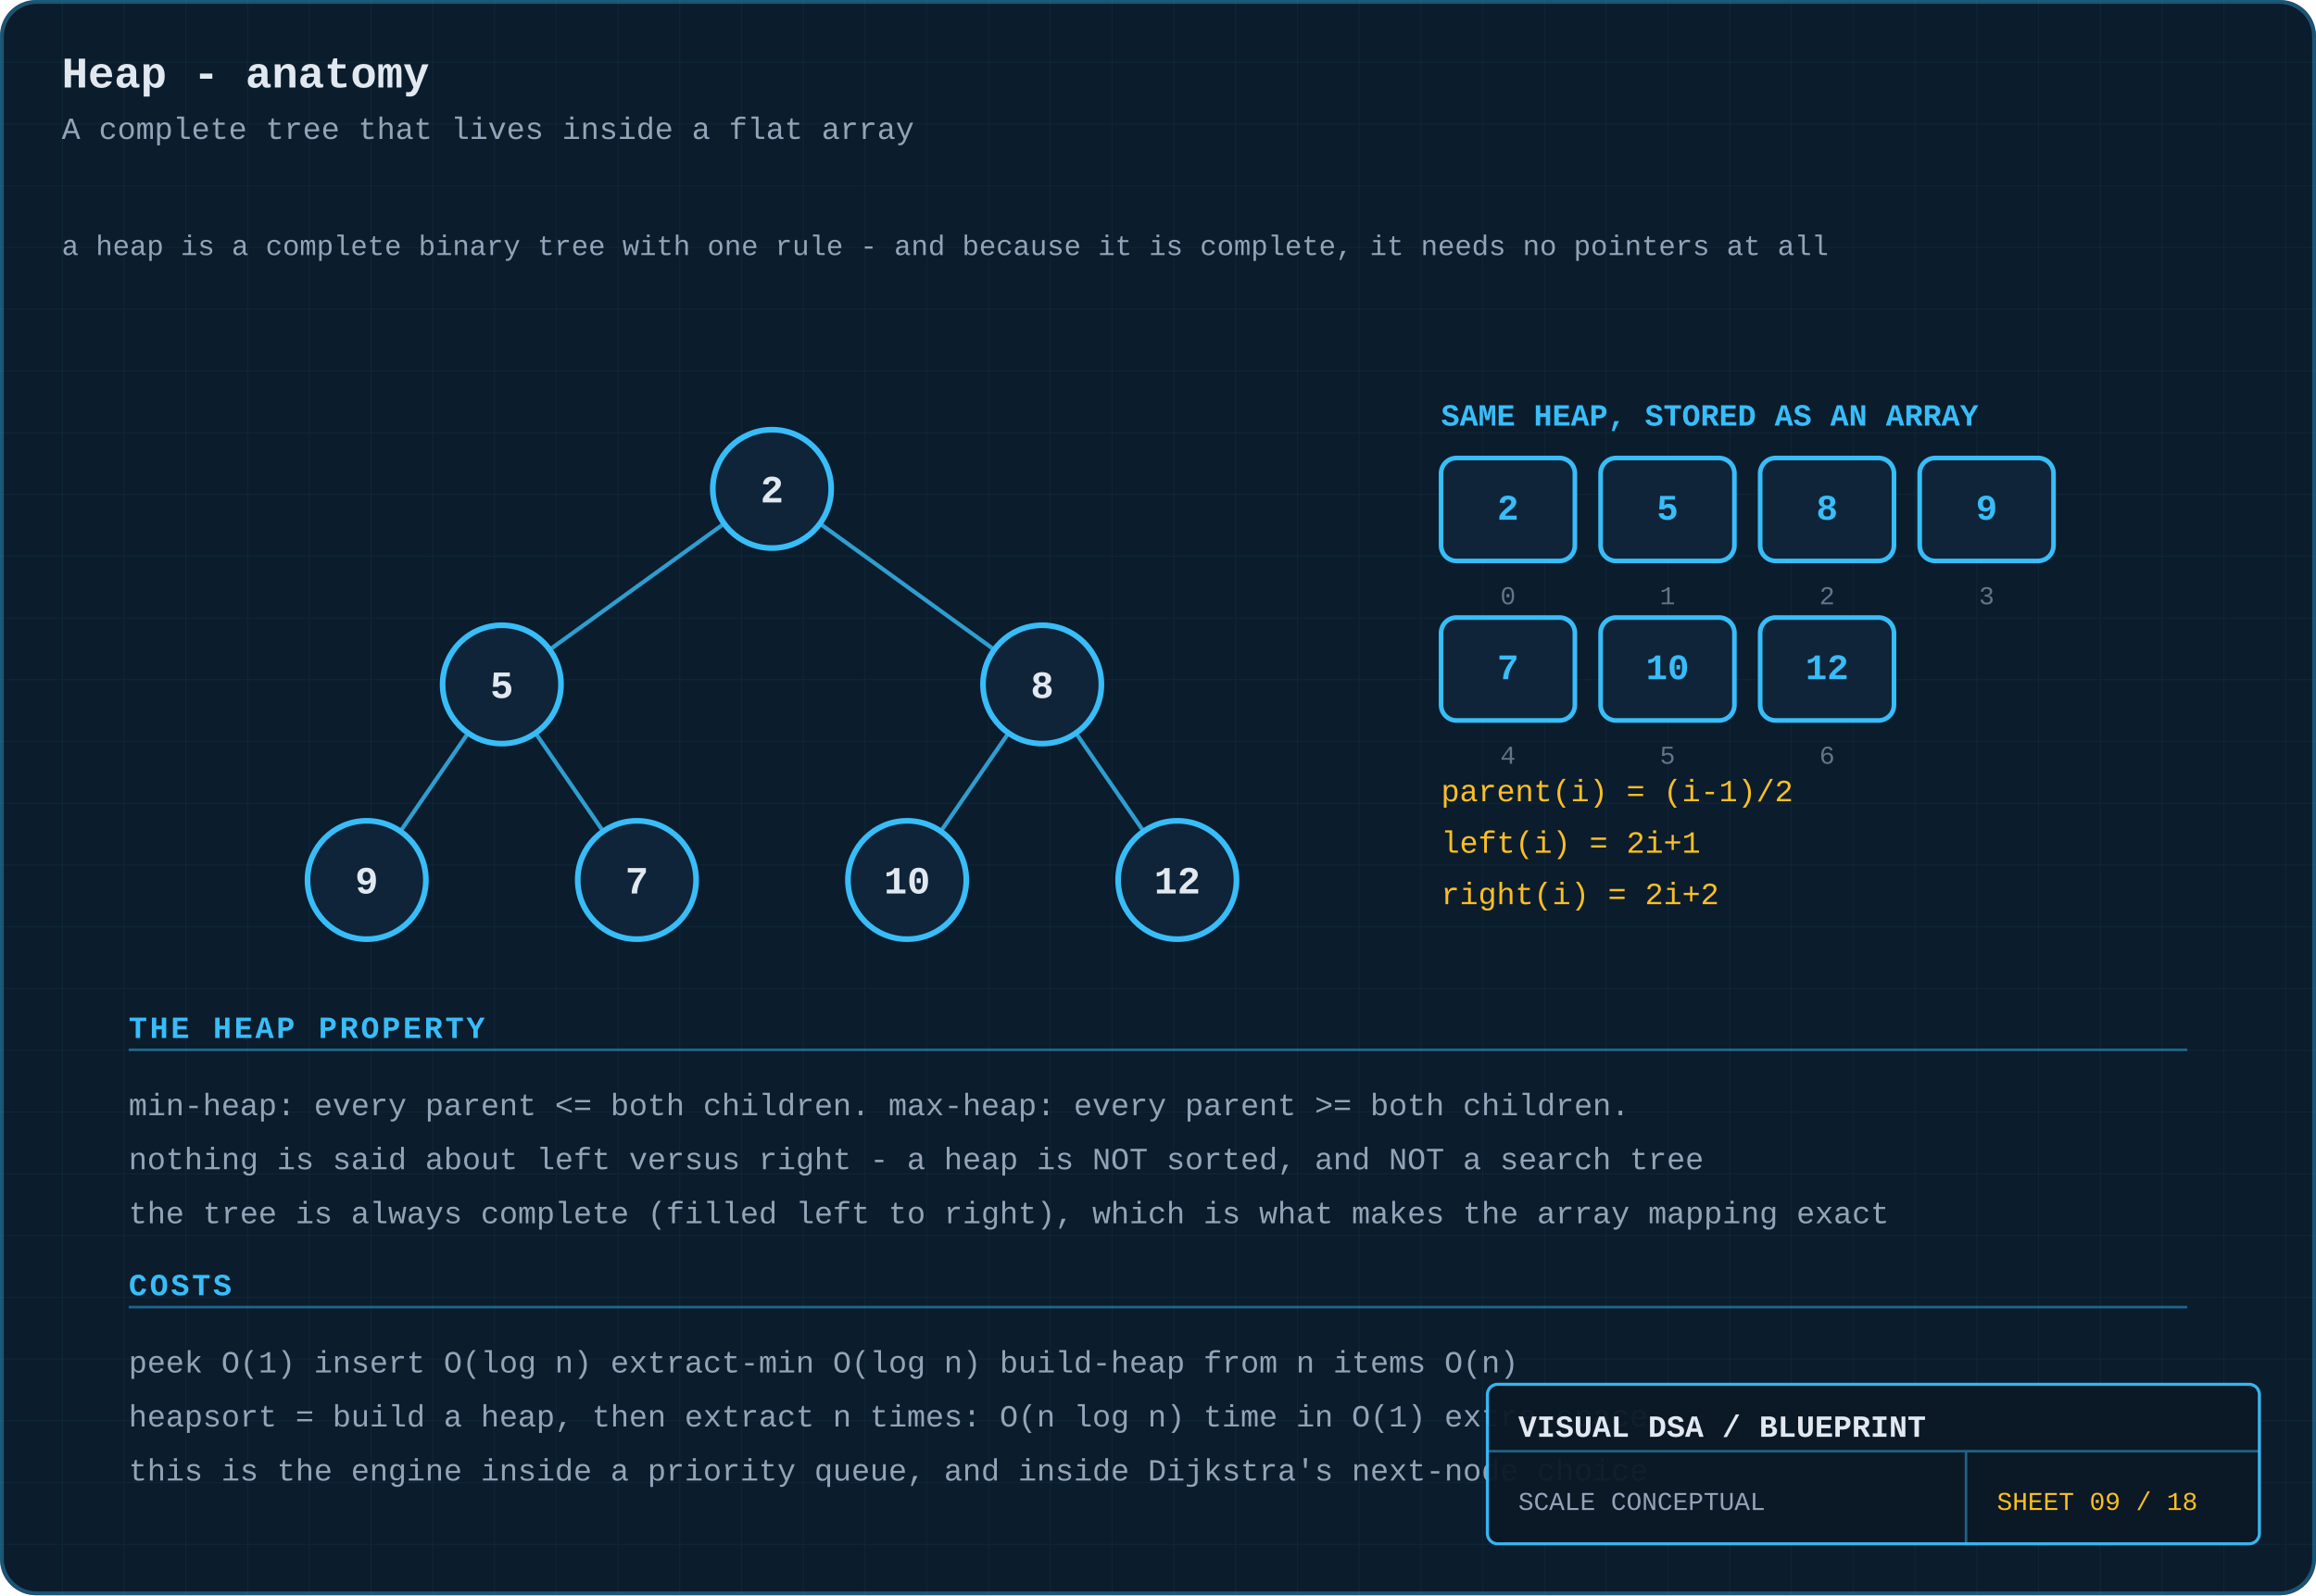
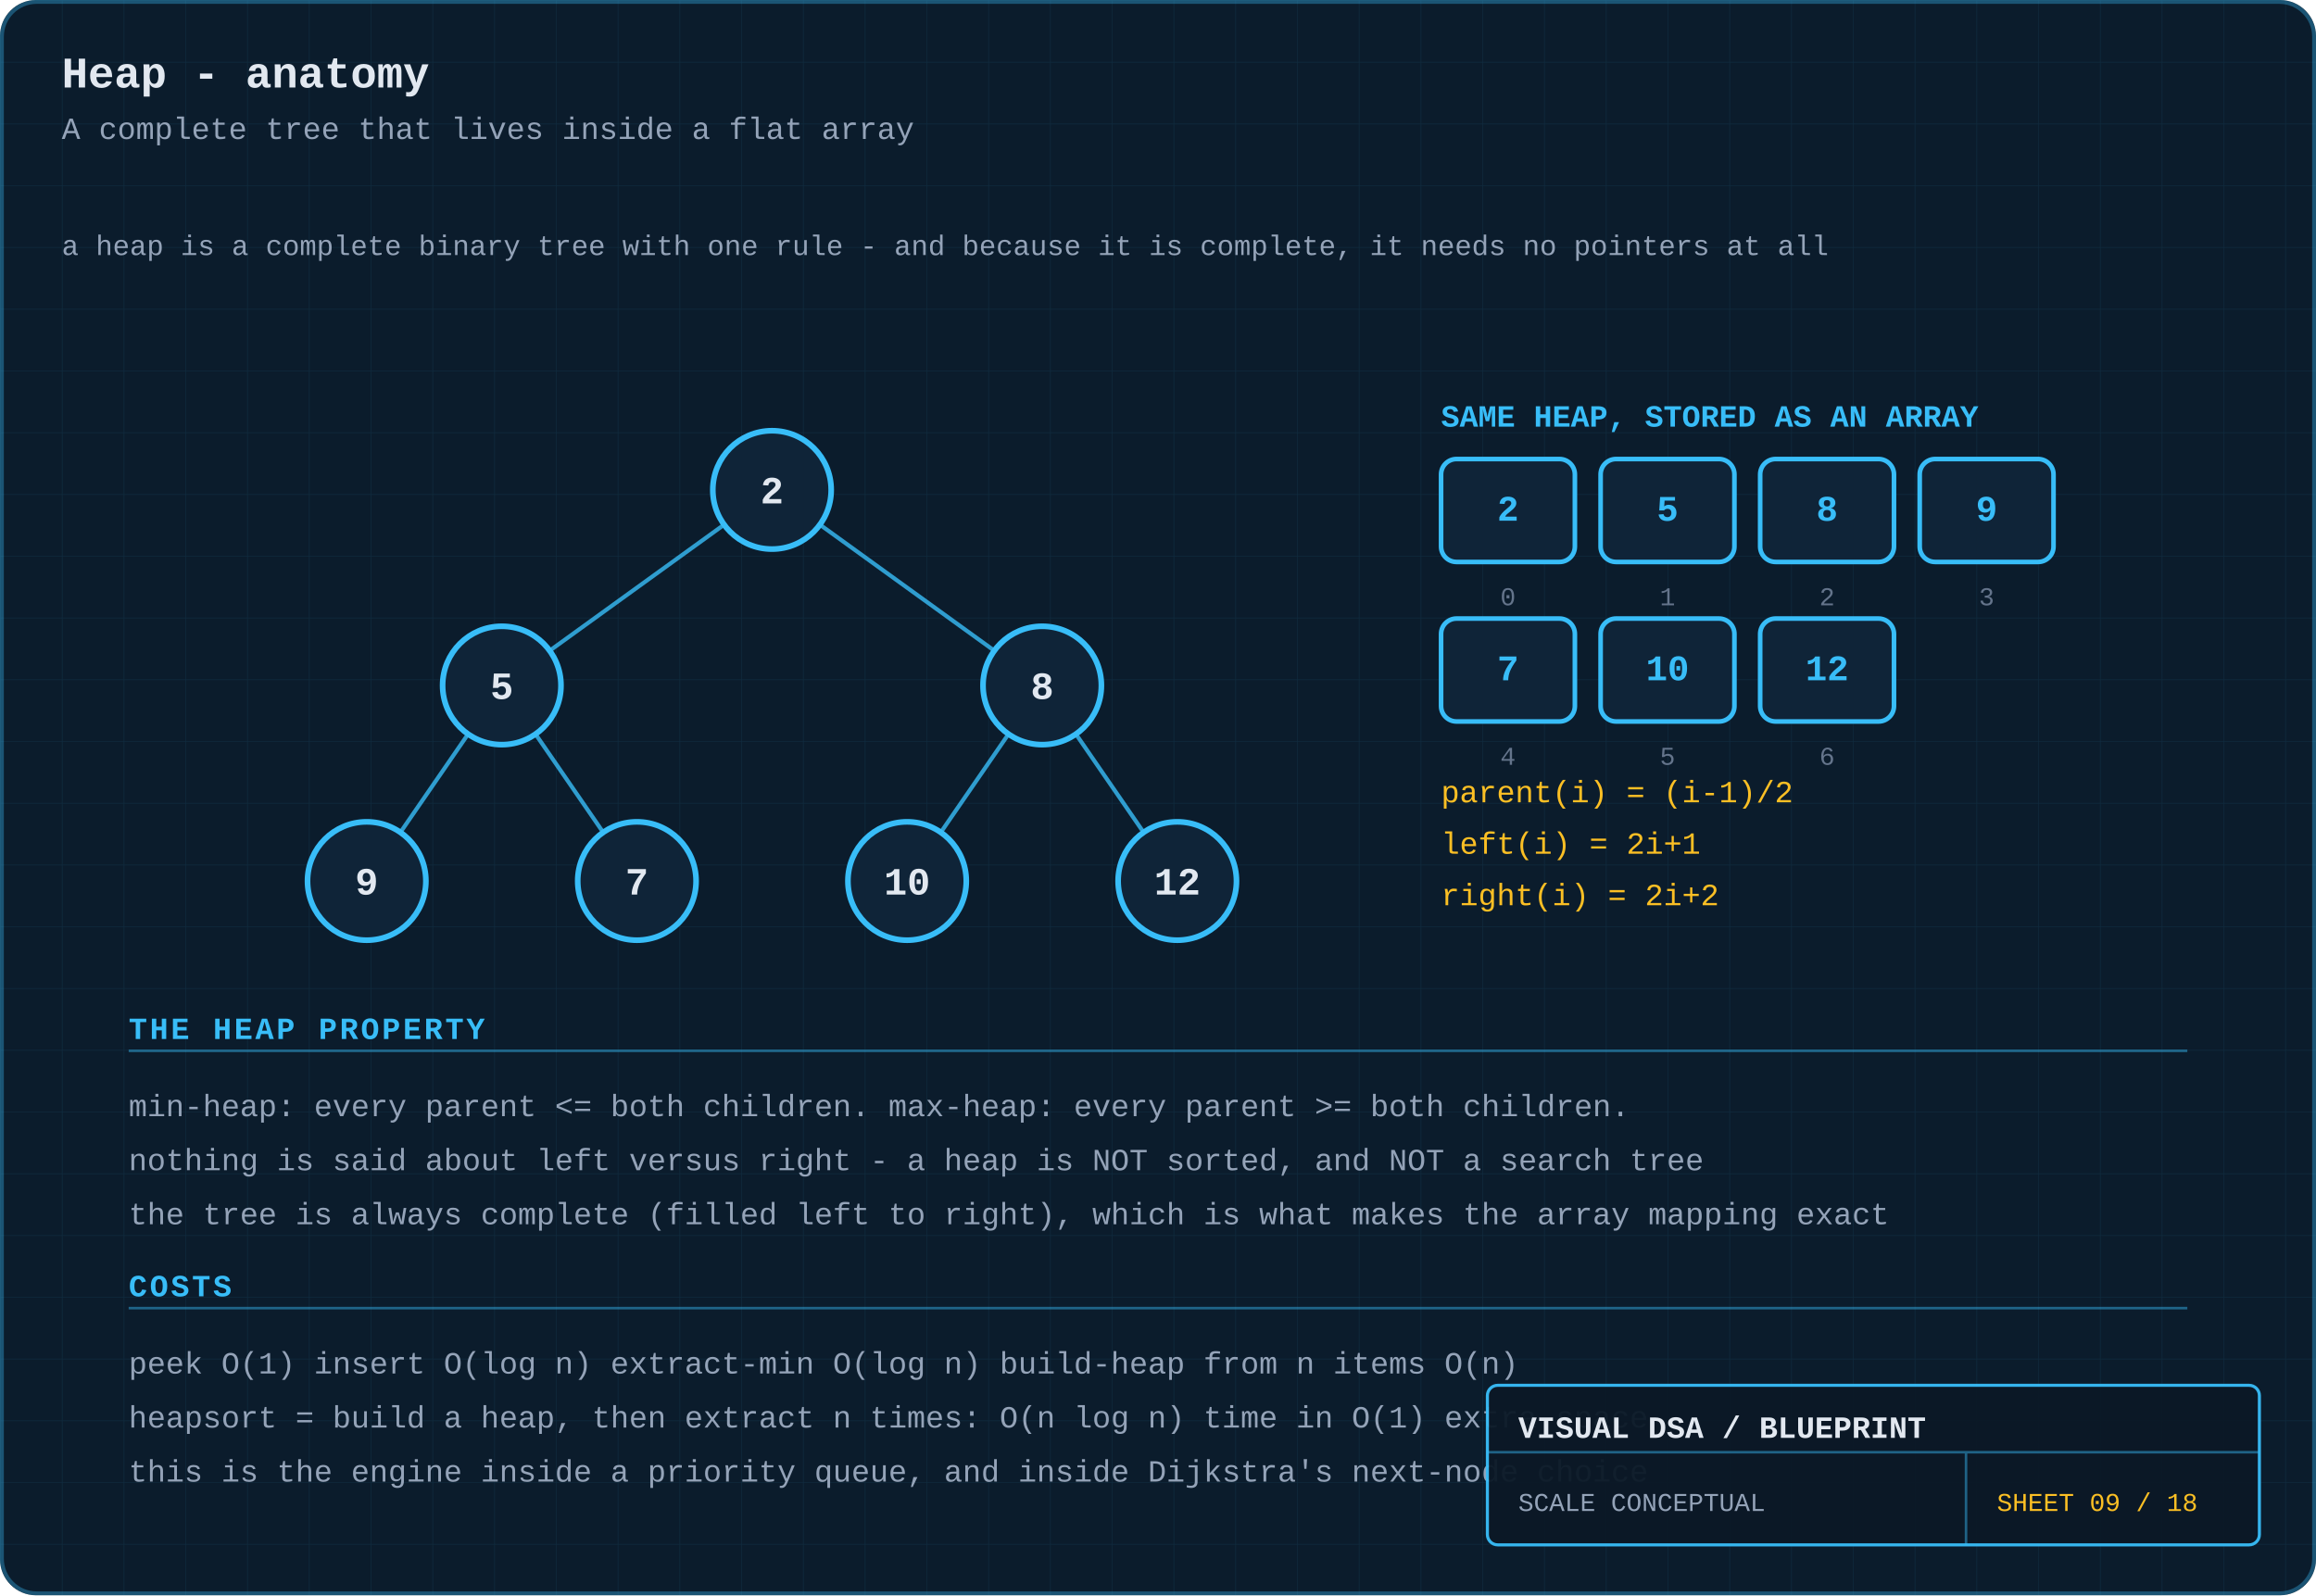
<svg xmlns="http://www.w3.org/2000/svg" viewBox="0 0 900 620" width="900" height="620" role="img" aria-label="Heap - anatomy">
  <defs>
    <pattern id="g" width="24" height="24" patternUnits="userSpaceOnUse">
      <path d="M24 0H0V24" fill="none" stroke="#38bdf8" stroke-width="0.5" opacity="0.09" />
    </pattern>
    <marker id="ar" viewBox="0 0 10 10" refX="9" refY="5" markerWidth="6" markerHeight="6" orient="auto-start-reverse">
      <path d="M0 0 L10 5 L0 10 z" fill="#38bdf8" />
    </marker>
    <marker id="ara" viewBox="0 0 10 10" refX="9" refY="5" markerWidth="6" markerHeight="6" orient="auto-start-reverse">
      <path d="M0 0 L10 5 L0 10 z" fill="#fbbf24" />
    </marker>
    <marker id="arg" viewBox="0 0 10 10" refX="9" refY="5" markerWidth="6" markerHeight="6" orient="auto-start-reverse">
      <path d="M0 0 L10 5 L0 10 z" fill="#34d399" />
    </marker>
  </defs>
  <style>
  text{font-family:ui-monospace, SFMono-Regular, Menlo, Consolas, 'Liberation Mono', monospace;dominant-baseline:middle}
  .title{fill:#e2e8f0;font-size:17px;font-weight:700;dominant-baseline:auto}
  .sub{fill:#94a3b8;font-size:12px;dominant-baseline:auto}
  .lbl{fill:#94a3b8;font-size:11px;text-anchor:middle}
  .lbl-l{fill:#94a3b8;font-size:11px}
  .val{fill:#e2e8f0;font-size:16px;text-anchor:middle;font-weight:600}
  .idx{fill:#64748b;font-size:10px;text-anchor:middle}
  .cell{fill:#0f2438;stroke:#38bdf8;stroke-width:1.5;rx:4}
  .step{fill:#fbbf24;font-size:12px;font-weight:700}
  .edge{stroke:#38bdf8;stroke-width:1.6;fill:none}

  </style>
  <rect x="0" y="0" width="900" height="620" rx="14" fill="#0b1c2c" />
  <rect x="0" y="0" width="900" height="620" rx="14" fill="url(#g)" />
  <rect x="0.75" y="0.75" width="898.5" height="618.5" rx="13.5" fill="none" stroke="#38bdf8" stroke-width="1.5" opacity="0.35" />
  <text class="title" x="24" y="34">Heap - anatomy</text>
  <text class="sub" x="24" y="54">A complete tree that lives inside a flat array</text>
-   <text class="lbl-l" x="24" y="96">a heap is a complete binary tree with one rule - and because it is complete, it needs no pointers at all</text>
-   <line x1="281.4" y1="203.5" x2="213.6" y2="252.5" stroke="#38bdf8" stroke-width="1.6" opacity="0.8" />
-   <line x1="318.6" y1="203.5" x2="386.4" y2="252.5" stroke="#38bdf8" stroke-width="1.6" opacity="0.8" />
-   <line x1="181.9" y1="284.9" x2="155.6" y2="323.1" stroke="#38bdf8" stroke-width="1.6" opacity="0.8" />
-   <line x1="208.1" y1="284.9" x2="234.4" y2="323.1" stroke="#38bdf8" stroke-width="1.6" opacity="0.8" />
-   <line x1="391.9" y1="284.9" x2="365.6" y2="323.1" stroke="#38bdf8" stroke-width="1.6" opacity="0.8" />
-   <line x1="418.1" y1="284.9" x2="444.4" y2="323.1" stroke="#38bdf8" stroke-width="1.6" opacity="0.8" />
-   <g>
-     <circle cx="300.0" cy="190.0" r="23" fill="#0f2438" stroke="#38bdf8" stroke-width="2.2" />
-     <text x="300.0" y="191.0" font-size="15" font-weight="600" fill="#e2e8f0" text-anchor="middle" dominant-baseline="middle">2</text>
+   <text class="lbl-l hdrline" x="24" y="96">a heap is a complete binary tree with one rule - and because it is complete, it needs no pointers at all</text>
+   <g transform="translate(0,0.4)">
+     <line x1="281.4" y1="203.5" x2="213.6" y2="252.5" stroke="#38bdf8" stroke-width="1.6" opacity="0.8" />
+     <line x1="318.6" y1="203.5" x2="386.4" y2="252.5" stroke="#38bdf8" stroke-width="1.6" opacity="0.8" />
+     <line x1="181.9" y1="284.9" x2="155.6" y2="323.1" stroke="#38bdf8" stroke-width="1.6" opacity="0.8" />
+     <line x1="208.1" y1="284.9" x2="234.4" y2="323.1" stroke="#38bdf8" stroke-width="1.6" opacity="0.8" />
+     <line x1="391.9" y1="284.9" x2="365.6" y2="323.1" stroke="#38bdf8" stroke-width="1.6" opacity="0.8" />
+     <line x1="418.1" y1="284.9" x2="444.4" y2="323.1" stroke="#38bdf8" stroke-width="1.6" opacity="0.8" />
+     <g>
+       <circle cx="300.0" cy="190.0" r="23" fill="#0f2438" stroke="#38bdf8" stroke-width="2.2" />
+       <text x="300.0" y="191.0" font-size="15" font-weight="600" fill="#e2e8f0" text-anchor="middle" dominant-baseline="middle">2</text>
+     </g>
+     <g>
+       <circle cx="195.0" cy="266.0" r="23" fill="#0f2438" stroke="#38bdf8" stroke-width="2.2" />
+       <text x="195.0" y="267.0" font-size="15" font-weight="600" fill="#e2e8f0" text-anchor="middle" dominant-baseline="middle">5</text>
+     </g>
+     <g>
+       <circle cx="405.0" cy="266.0" r="23" fill="#0f2438" stroke="#38bdf8" stroke-width="2.2" />
+       <text x="405.0" y="267.0" font-size="15" font-weight="600" fill="#e2e8f0" text-anchor="middle" dominant-baseline="middle">8</text>
+     </g>
+     <g>
+       <circle cx="142.5" cy="342.0" r="23" fill="#0f2438" stroke="#38bdf8" stroke-width="2.2" />
+       <text x="142.5" y="343.0" font-size="15" font-weight="600" fill="#e2e8f0" text-anchor="middle" dominant-baseline="middle">9</text>
+     </g>
+     <g>
+       <circle cx="247.5" cy="342.0" r="23" fill="#0f2438" stroke="#38bdf8" stroke-width="2.2" />
+       <text x="247.5" y="343.0" font-size="15" font-weight="600" fill="#e2e8f0" text-anchor="middle" dominant-baseline="middle">7</text>
+     </g>
+     <g>
+       <circle cx="352.5" cy="342.0" r="23" fill="#0f2438" stroke="#38bdf8" stroke-width="2.2" />
+       <text x="352.5" y="343.0" font-size="15" font-weight="600" fill="#e2e8f0" text-anchor="middle" dominant-baseline="middle">10</text>
+     </g>
+     <g>
+       <circle cx="457.5" cy="342.0" r="23" fill="#0f2438" stroke="#38bdf8" stroke-width="2.2" />
+       <text x="457.5" y="343.0" font-size="15" font-weight="600" fill="#e2e8f0" text-anchor="middle" dominant-baseline="middle">12</text>
+     </g>
+     <rect x="560" y="178" width="52" height="40" rx="6" fill="#0f2438" stroke="#38bdf8" stroke-width="1.8" />
+     <text x="586.0" y="198.0" font-size="14" font-weight="600" fill="#38bdf8" text-anchor="middle" dominant-baseline="middle">2</text>
+     <text x="586" y="232" font-size="10" fill="#64748b" text-anchor="middle">0</text>
+     <rect x="622" y="178" width="52" height="40" rx="6" fill="#0f2438" stroke="#38bdf8" stroke-width="1.8" />
+     <text x="648.0" y="198.0" font-size="14" font-weight="600" fill="#38bdf8" text-anchor="middle" dominant-baseline="middle">5</text>
+     <text x="648" y="232" font-size="10" fill="#64748b" text-anchor="middle">1</text>
+     <rect x="684" y="178" width="52" height="40" rx="6" fill="#0f2438" stroke="#38bdf8" stroke-width="1.8" />
+     <text x="710.0" y="198.0" font-size="14" font-weight="600" fill="#38bdf8" text-anchor="middle" dominant-baseline="middle">8</text>
+     <text x="710" y="232" font-size="10" fill="#64748b" text-anchor="middle">2</text>
+     <rect x="746" y="178" width="52" height="40" rx="6" fill="#0f2438" stroke="#38bdf8" stroke-width="1.8" />
+     <text x="772.0" y="198.0" font-size="14" font-weight="600" fill="#38bdf8" text-anchor="middle" dominant-baseline="middle">9</text>
+     <text x="772" y="232" font-size="10" fill="#64748b" text-anchor="middle">3</text>
+     <rect x="560" y="240" width="52" height="40" rx="6" fill="#0f2438" stroke="#38bdf8" stroke-width="1.8" />
+     <text x="586.0" y="260.0" font-size="14" font-weight="600" fill="#38bdf8" text-anchor="middle" dominant-baseline="middle">7</text>
+     <text x="586" y="294" font-size="10" fill="#64748b" text-anchor="middle">4</text>
+     <rect x="622" y="240" width="52" height="40" rx="6" fill="#0f2438" stroke="#38bdf8" stroke-width="1.8" />
+     <text x="648.0" y="260.0" font-size="14" font-weight="600" fill="#38bdf8" text-anchor="middle" dominant-baseline="middle">10</text>
+     <text x="648" y="294" font-size="10" fill="#64748b" text-anchor="middle">5</text>
+     <rect x="684" y="240" width="52" height="40" rx="6" fill="#0f2438" stroke="#38bdf8" stroke-width="1.8" />
+     <text x="710.0" y="260.0" font-size="14" font-weight="600" fill="#38bdf8" text-anchor="middle" dominant-baseline="middle">12</text>
+     <text x="710" y="294" font-size="10" fill="#64748b" text-anchor="middle">6</text>
+     <text x="560" y="162" font-size="12" font-weight="700" fill="#38bdf8">SAME HEAP, STORED AS AN ARRAY</text>
+     <text x="560" y="308" font-size="12" fill="#fbbf24">parent(i) = (i-1)/2</text>
+     <text x="560" y="328" font-size="12" fill="#fbbf24">left(i)   = 2i+1</text>
+     <text x="560" y="348" font-size="12" fill="#fbbf24">right(i)  = 2i+2</text>
+     <text x="50" y="400" font-size="12" font-weight="700" fill="#38bdf8" letter-spacing="1">THE HEAP PROPERTY</text>
+     <path d="M50 408 L850 408" stroke="#38bdf8" stroke-width="1" opacity="0.45" />
+     <text x="50" y="430" font-size="12" fill="#94a3b8">min-heap: every parent &lt;= both children.  max-heap: every parent &gt;= both children.</text>
+     <text x="50" y="451" font-size="12" fill="#94a3b8">nothing is said about left versus right - a heap is NOT sorted, and NOT a search tree</text>
+     <text x="50" y="472" font-size="12" fill="#94a3b8">the tree is always complete (filled left to right), which is what makes the array mapping exact</text>
+     <text x="50" y="500" font-size="12" font-weight="700" fill="#38bdf8" letter-spacing="1">COSTS</text>
+     <path d="M50 508 L850 508" stroke="#38bdf8" stroke-width="1" opacity="0.45" />
+     <text x="50" y="530" font-size="12" fill="#94a3b8">peek O(1)   insert O(log n)   extract-min O(log n)   build-heap from n items O(n)</text>
+     <text x="50" y="551" font-size="12" fill="#94a3b8">heapsort = build a heap, then extract n times: O(n log n) time in O(1) extra space</text>
+     <text x="50" y="572" font-size="12" fill="#94a3b8">this is the engine inside a priority queue, and inside Dijkstra's next-node choice</text>
+     <rect x="578" y="538" width="300" height="62" rx="4" fill="#0a1826" stroke="#38bdf8" stroke-width="1.2" opacity="0.95" />
+     <path d="M578 564 L878 564 M764 564 L764 600" stroke="#38bdf8" stroke-width="1" opacity="0.45" />
+     <text x="590" y="555" font-size="12" font-weight="700" fill="#e2e8f0">VISUAL DSA / BLUEPRINT</text>
+     <text x="590" y="584" font-size="10" fill="#94a3b8">SCALE CONCEPTUAL</text>
+     <text x="776" y="584" font-size="10" fill="#fbbf24">SHEET 09 / 18</text>
  </g>
-   <g>
-     <circle cx="195.0" cy="266.0" r="23" fill="#0f2438" stroke="#38bdf8" stroke-width="2.2" />
-     <text x="195.0" y="267.0" font-size="15" font-weight="600" fill="#e2e8f0" text-anchor="middle" dominant-baseline="middle">5</text>
-   </g>
-   <g>
-     <circle cx="405.0" cy="266.0" r="23" fill="#0f2438" stroke="#38bdf8" stroke-width="2.2" />
-     <text x="405.0" y="267.0" font-size="15" font-weight="600" fill="#e2e8f0" text-anchor="middle" dominant-baseline="middle">8</text>
-   </g>
-   <g>
-     <circle cx="142.5" cy="342.0" r="23" fill="#0f2438" stroke="#38bdf8" stroke-width="2.2" />
-     <text x="142.5" y="343.0" font-size="15" font-weight="600" fill="#e2e8f0" text-anchor="middle" dominant-baseline="middle">9</text>
-   </g>
-   <g>
-     <circle cx="247.5" cy="342.0" r="23" fill="#0f2438" stroke="#38bdf8" stroke-width="2.2" />
-     <text x="247.5" y="343.0" font-size="15" font-weight="600" fill="#e2e8f0" text-anchor="middle" dominant-baseline="middle">7</text>
-   </g>
-   <g>
-     <circle cx="352.5" cy="342.0" r="23" fill="#0f2438" stroke="#38bdf8" stroke-width="2.2" />
-     <text x="352.5" y="343.0" font-size="15" font-weight="600" fill="#e2e8f0" text-anchor="middle" dominant-baseline="middle">10</text>
-   </g>
-   <g>
-     <circle cx="457.5" cy="342.0" r="23" fill="#0f2438" stroke="#38bdf8" stroke-width="2.2" />
-     <text x="457.5" y="343.0" font-size="15" font-weight="600" fill="#e2e8f0" text-anchor="middle" dominant-baseline="middle">12</text>
-   </g>
-   <rect x="560" y="178" width="52" height="40" rx="6" fill="#0f2438" stroke="#38bdf8" stroke-width="1.8" />
-   <text x="586.0" y="198.0" font-size="14" font-weight="600" fill="#38bdf8" text-anchor="middle" dominant-baseline="middle">2</text>
-   <text x="586" y="232" font-size="10" fill="#64748b" text-anchor="middle">0</text>
-   <rect x="622" y="178" width="52" height="40" rx="6" fill="#0f2438" stroke="#38bdf8" stroke-width="1.8" />
-   <text x="648.0" y="198.0" font-size="14" font-weight="600" fill="#38bdf8" text-anchor="middle" dominant-baseline="middle">5</text>
-   <text x="648" y="232" font-size="10" fill="#64748b" text-anchor="middle">1</text>
-   <rect x="684" y="178" width="52" height="40" rx="6" fill="#0f2438" stroke="#38bdf8" stroke-width="1.8" />
-   <text x="710.0" y="198.0" font-size="14" font-weight="600" fill="#38bdf8" text-anchor="middle" dominant-baseline="middle">8</text>
-   <text x="710" y="232" font-size="10" fill="#64748b" text-anchor="middle">2</text>
-   <rect x="746" y="178" width="52" height="40" rx="6" fill="#0f2438" stroke="#38bdf8" stroke-width="1.8" />
-   <text x="772.0" y="198.0" font-size="14" font-weight="600" fill="#38bdf8" text-anchor="middle" dominant-baseline="middle">9</text>
-   <text x="772" y="232" font-size="10" fill="#64748b" text-anchor="middle">3</text>
-   <rect x="560" y="240" width="52" height="40" rx="6" fill="#0f2438" stroke="#38bdf8" stroke-width="1.8" />
-   <text x="586.0" y="260.0" font-size="14" font-weight="600" fill="#38bdf8" text-anchor="middle" dominant-baseline="middle">7</text>
-   <text x="586" y="294" font-size="10" fill="#64748b" text-anchor="middle">4</text>
-   <rect x="622" y="240" width="52" height="40" rx="6" fill="#0f2438" stroke="#38bdf8" stroke-width="1.8" />
-   <text x="648.0" y="260.0" font-size="14" font-weight="600" fill="#38bdf8" text-anchor="middle" dominant-baseline="middle">10</text>
-   <text x="648" y="294" font-size="10" fill="#64748b" text-anchor="middle">5</text>
-   <rect x="684" y="240" width="52" height="40" rx="6" fill="#0f2438" stroke="#38bdf8" stroke-width="1.8" />
-   <text x="710.0" y="260.0" font-size="14" font-weight="600" fill="#38bdf8" text-anchor="middle" dominant-baseline="middle">12</text>
-   <text x="710" y="294" font-size="10" fill="#64748b" text-anchor="middle">6</text>
-   <text x="560" y="162" font-size="12" font-weight="700" fill="#38bdf8">SAME HEAP, STORED AS AN ARRAY</text>
-   <text x="560" y="308" font-size="12" fill="#fbbf24">parent(i) = (i-1)/2</text>
-   <text x="560" y="328" font-size="12" fill="#fbbf24">left(i)   = 2i+1</text>
-   <text x="560" y="348" font-size="12" fill="#fbbf24">right(i)  = 2i+2</text>
-   <text x="50" y="400" font-size="12" font-weight="700" fill="#38bdf8" letter-spacing="1">THE HEAP PROPERTY</text>
-   <path d="M50 408 L850 408" stroke="#38bdf8" stroke-width="1" opacity="0.45" />
-   <text x="50" y="430" font-size="12" fill="#94a3b8">min-heap: every parent &lt;= both children.  max-heap: every parent &gt;= both children.</text>
-   <text x="50" y="451" font-size="12" fill="#94a3b8">nothing is said about left versus right - a heap is NOT sorted, and NOT a search tree</text>
-   <text x="50" y="472" font-size="12" fill="#94a3b8">the tree is always complete (filled left to right), which is what makes the array mapping exact</text>
-   <text x="50" y="500" font-size="12" font-weight="700" fill="#38bdf8" letter-spacing="1">COSTS</text>
-   <path d="M50 508 L850 508" stroke="#38bdf8" stroke-width="1" opacity="0.45" />
-   <text x="50" y="530" font-size="12" fill="#94a3b8">peek O(1)   insert O(log n)   extract-min O(log n)   build-heap from n items O(n)</text>
-   <text x="50" y="551" font-size="12" fill="#94a3b8">heapsort = build a heap, then extract n times: O(n log n) time in O(1) extra space</text>
-   <text x="50" y="572" font-size="12" fill="#94a3b8">this is the engine inside a priority queue, and inside Dijkstra's next-node choice</text>
-   <rect x="578" y="538" width="300" height="62" rx="4" fill="#0a1826" stroke="#38bdf8" stroke-width="1.2" opacity="0.95" />
-   <path d="M578 564 L878 564 M764 564 L764 600" stroke="#38bdf8" stroke-width="1" opacity="0.45" />
-   <text x="590" y="555" font-size="12" font-weight="700" fill="#e2e8f0">VISUAL DSA / BLUEPRINT</text>
-   <text x="590" y="584" font-size="10" fill="#94a3b8">SCALE CONCEPTUAL</text>
-   <text x="776" y="584" font-size="10" fill="#fbbf24">SHEET 09 / 18</text>
</svg>
